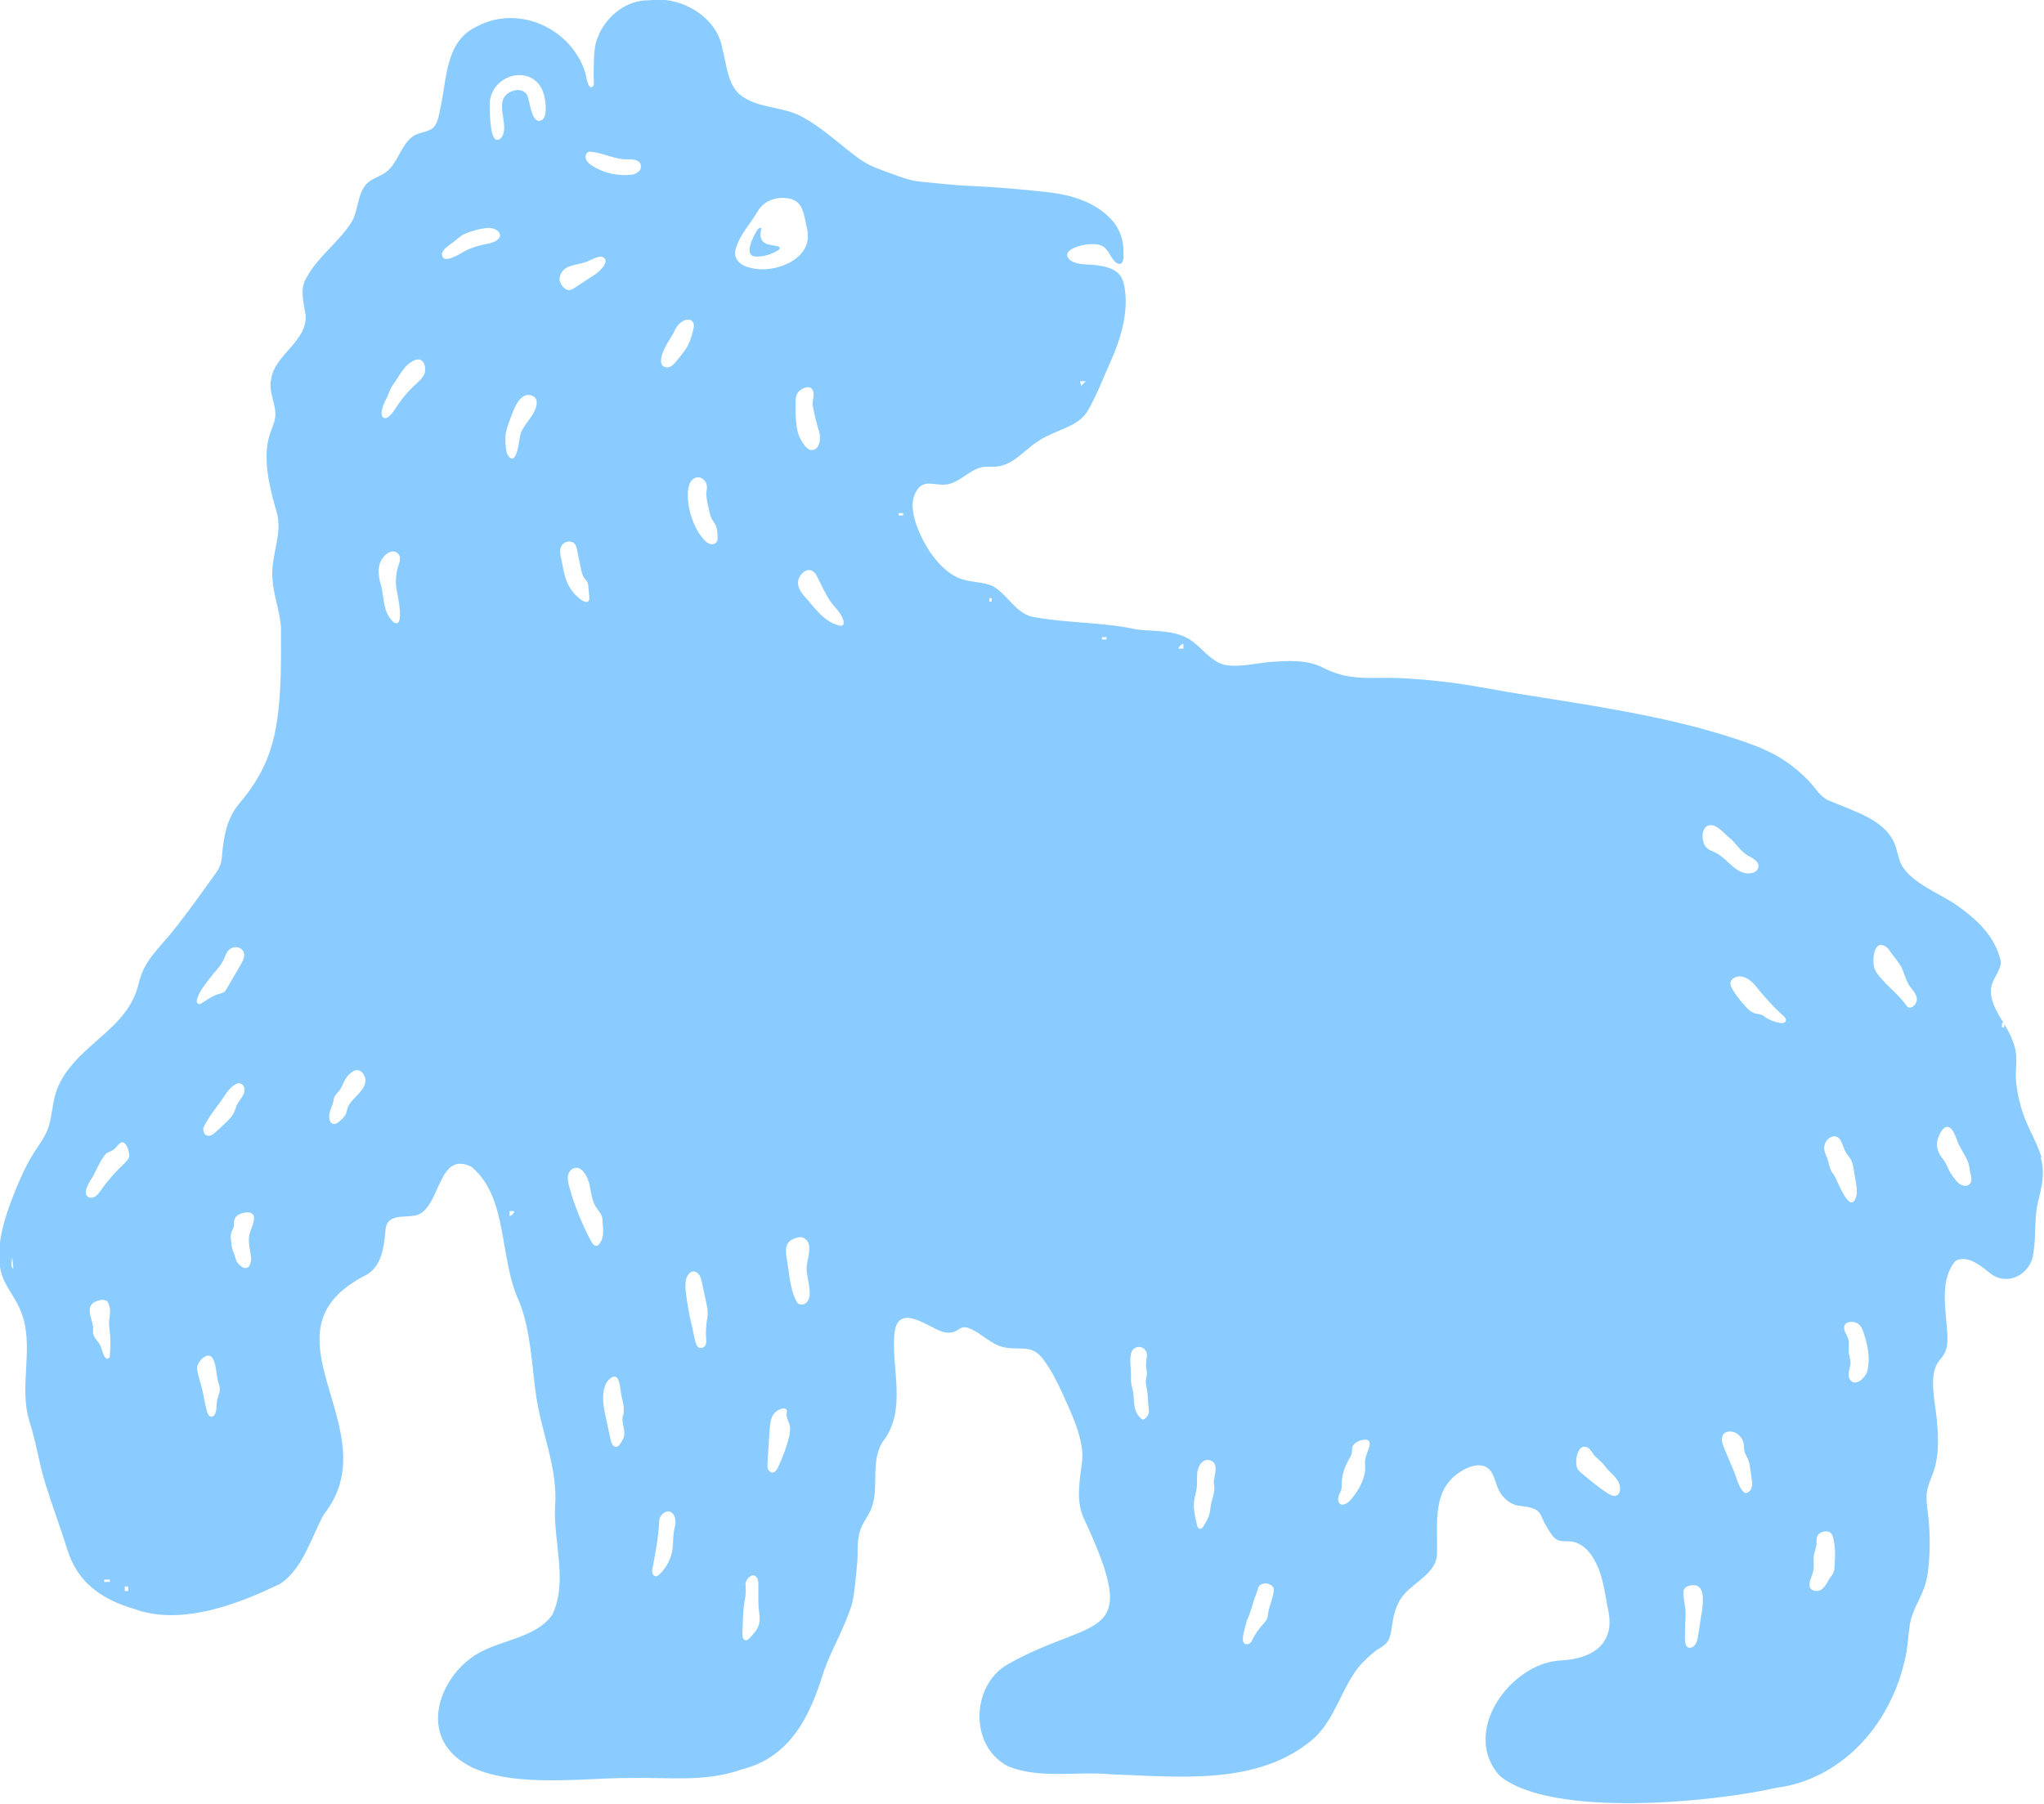
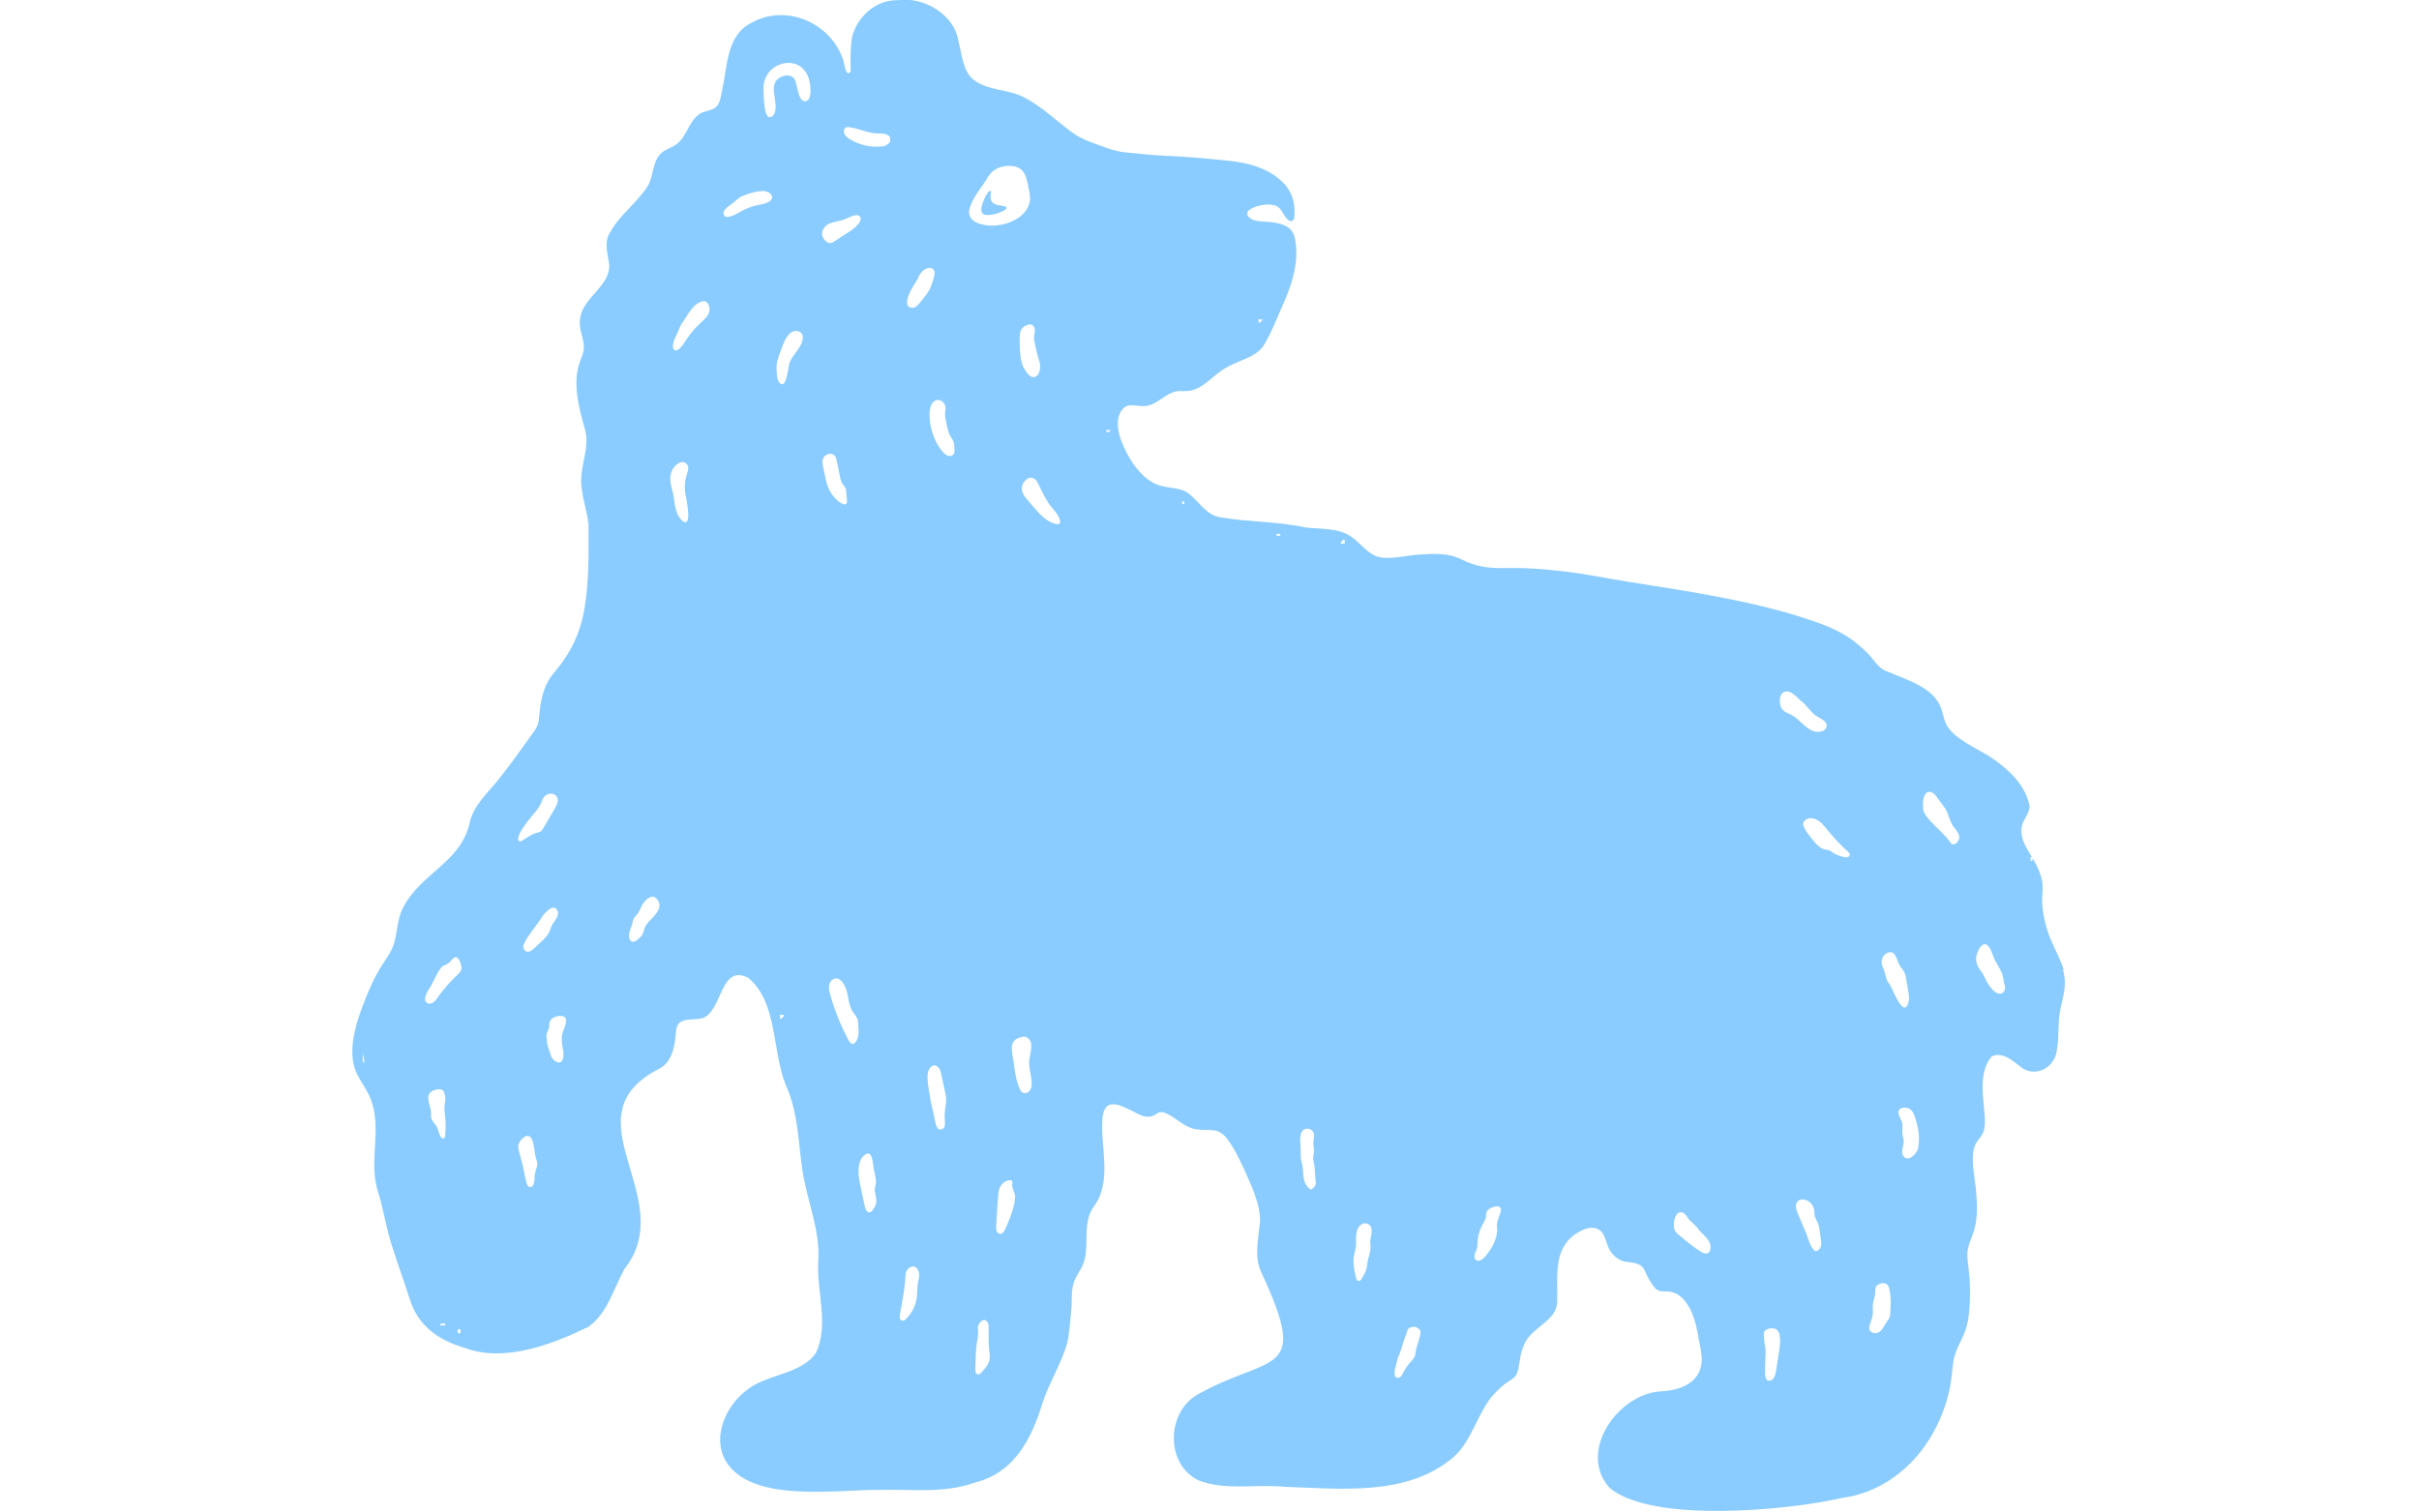
- <svg xmlns="http://www.w3.org/2000/svg" id="Layer_2" data-name="Layer 2" viewBox="0 0 160.56 141.73">
+ <svg xmlns="http://www.w3.org/2000/svg" id="Layer_2" data-name="Layer 2" viewBox="0 0 226.77 141.73">
  <defs>
    <style>
      .cls-1 {
+         fill: none;
+       }
+ 
+       .cls-2 {
        fill: #8accff;
      }
    </style>
  </defs>
  <g id="Layer_1-2" data-name="Layer 1">
    <g>
-       <path class="cls-1" d="M61.04,19.33c-.26-.05-.53-.06-.78-.15-.36-.13-.5-.38-.52-.67-.01-.18.02-.38.08-.58-.07-.04-.16-.03-.22.02-.06.05-.11.11-.15.18-.24.38-1.13,2.03-.04,2.03.61,0,1.21-.18,1.72-.5.06-.04.12-.09.12-.16,0-.1-.12-.14-.22-.16Z" />
-       <path class="cls-1" d="M160.38,90.97c-.32-1.04-.88-2-1.29-3.01-.39-.98-.64-2.02-.73-3.07-.08-.9.16-1.71-.09-2.6-.19-.67-.48-1.25-.83-1.83v.26h-.18v-.36h.12c-.07-.11-.13-.23-.21-.34-.44-.72-.9-1.6-.75-2.47.12-.72.78-1.27.74-2.03-.42-1.94-1.9-3.31-3.46-4.4-1.31-.92-3.9-1.87-4.46-3.46-.17-.47-.24-.96-.44-1.42-.6-1.42-2.17-2.13-3.61-2.72-.51-.21-1.02-.41-1.53-.62-.69-.28-1.11-1.08-1.63-1.6-.52-.52-1.07-1-1.67-1.42-1.28-.89-2.71-1.4-4.18-1.88-5.19-1.7-11.04-2.56-16.47-3.42-2.06-.32-4.09-.76-6.17-1-1.81-.21-3.49-.35-5.31-.32-1.71.03-2.82-.05-4.35-.82-1.23-.62-2.68-.53-4.05-.43-1.09.08-2.64.48-3.7.21-.94-.24-1.67-1.23-2.41-1.79-1.25-.97-2.96-.8-4.43-.97-2.51-.57-5.42-.5-7.93-.95-1.51-.17-2.15-1.75-3.34-2.44-.86-.4-1.9-.28-2.79-.69-1.53-.7-2.7-2.6-3.24-4.13-.26-.76-.47-1.7-.11-2.47.66-1.39,1.64-.43,2.77-.78.93-.28,1.63-1.17,2.6-1.31.34-.05.69,0,1.03-.03,1.29-.12,2.15-1.25,3.16-1.93.48-.33.99-.56,1.52-.79.92-.4,1.93-.73,2.48-1.66.7-1.19,1.2-2.54,1.77-3.8.8-1.78,1.46-3.9,1.13-5.87-.05-.33-.14-.67-.33-.94-.45-.64-1.42-.79-2.15-.86-.55-.05-1.48,0-1.89-.46-.59-.67.77-1.04,1.2-1.11.39-.07.85-.1,1.24.02.46.14.67.55.89.93.12.2.43.62.7.54.33-.1.25-.75.25-1.01,0-.95-.34-1.85-1.01-2.54-1.37-1.42-3.29-1.91-5.19-2.11-1.92-.2-3.88-.38-5.81-.46-1.3-.05-2.6-.21-3.89-.33-.79-.07-1.57-.35-2.31-.63-.95-.35-1.77-.6-2.61-1.22-1.54-1.13-2.8-2.39-4.5-3.29-1.5-.8-3.5-.61-4.84-1.73-.97-.87-1.02-2.42-1.35-3.59-.38-2.46-3.24-4.16-5.68-3.8h-.05c-1.73-.03-3.2,1.11-3.94,2.62,0,.13-.15.34-.19.47-.05.15-.09.31-.12.47-.06.31-.08.64-.1.95-.02.64-.05,1.28-.01,1.92,0,.08,0,.16-.02.24-.02.08-.08.15-.16.16-.33.06-.43-.96-.5-1.16-.15-.48-.37-.94-.64-1.37-.53-.84-1.26-1.54-2.11-2.04-1.76-1.04-3.97-1.18-5.78-.19-2.44,1.15-2.32,4-2.82,6.26-.1.46-.19,1.24-.52,1.61-.4.45-1.16.4-1.66.75-.98.7-1.15,2.07-2.1,2.8-.48.37-1.11.49-1.53.92-.77.81-.64,2.17-1.23,3.08-.98,1.51-2.61,2.68-3.44,4.2-.66.95-.27,2.06-.13,3.09.11,2.05-2.46,3.07-2.72,5.03-.22,1.11.5,2.02.31,3.07-.08.43-.28.82-.41,1.24-.61,1.89.01,4.25.54,6.09.51,1.76-.49,3.44-.33,5.26.1,1.32.54,2.41.67,3.72,0,2.54.06,5.11-.34,7.63-.41,2.54-1.3,4.36-2.93,6.29-1,1.19-1.22,2.6-1.36,4.08-.02.26-.05.52-.14.76-.1.29-.28.54-.46.79-1.06,1.48-2.14,3-3.28,4.42-1.03,1.28-2.26,2.32-2.64,4-.53,2.37-2.21,3.58-3.93,5.13-1.12,1.01-2.18,2.16-2.62,3.6-.25.82-.28,1.7-.52,2.52-.27.92-.86,1.59-1.34,2.39-.51.85-.93,1.79-1.3,2.71-.84,2.07-1.91,5.09-.82,7.22.38.75.9,1.43,1.22,2.21,1.17,2.79-.2,5.92.72,8.77.5,1.55.73,3.21,1.22,4.8.54,1.74,1.18,3.45,1.73,5.19.76,2.53,2.61,3.93,5.28,4.7,3.72,1.37,8.28-.44,11.49-2,1.76-1.22,2.38-3.58,3.38-5.42,5.31-6.69-5.63-14.34,3.37-18.84,1.17-.7,1.35-2.11,1.47-3.36.04-1.65,1.68-.99,2.65-1.39,1.72-.86,1.53-5.01,4.12-3.73,2.92,2.44,2.14,7.24,3.76,10.62.92,2.38.95,4.89,1.32,7.41.43,2.92,1.72,5.69,1.48,8.67-.14,2.75,1.03,5.87-.21,8.48-1.39,2.02-4.6,1.98-6.45,3.46-1.95,1.43-3.34,4.4-2,6.69,2.43,3.98,10.34,2.65,14.51,2.69,3.03-.07,5.91.35,8.8-.67,3.83-.95,5.39-4.2,6.45-7.68.63-1.8,1.67-3.48,2.23-5.34.23-.98.28-2.05.39-3.05.12-1.06-.09-2.07.4-3.09.2-.42.49-.8.68-1.23.74-1.68-.13-3.92,1.04-5.5,1.78-2.41.58-5.66.81-8.27.22-2.51,2.41-.77,3.65-.28.39.15.85.18,1.21-.02.16-.09.29-.21.46-.26.22-.07.46,0,.67.1.95.42,1.7,1.3,2.73,1.47,1.29.21,2.09-.25,2.97.91.62.82,1.09,1.77,1.52,2.7.67,1.48,1.64,3.46,1.56,5.13-.16,1.55-.57,3.21.12,4.69,4.65,9.95.86,7.57-6.04,11.49-2.87,1.71-2.94,6.52.16,8.01,2.47.98,5.41.34,8,.6,5.33.18,11.56.93,15.9-2.78,1.68-1.49,2.23-3.98,3.55-5.63.38-.45.85-.9,1.31-1.26.37-.28.84-.45,1.06-.9.14-.29.19-.62.24-.94.15-1.04.32-1.9,1.04-2.7.85-.94,2.48-1.68,2.52-3.08.07-2.58-.49-5.33,2.25-6.72.53-.27,1.3-.44,1.8,0,.5.44.55,1.34.94,1.92.33.49.82.89,1.4.98.68.11,1.51.1,1.81.83.2.49.46.95.76,1.38.13.19.28.38.49.48.32.16.69.08,1.04.12.67.06,1.25.52,1.63,1.07.94,1.38,1.02,2.85,1.34,4.4.54,2.64-1.34,3.75-3.68,3.88-4.04.16-7.95,5.68-4.85,9.07,4.02,3.33,16.8,2.08,21.76.93,3.46-.44,6.4-2.61,8.22-5.54.91-1.46,1.55-3.09,1.9-4.77.17-.81.2-1.62.32-2.43.15-1.08.75-1.92,1.12-2.92.24-.65.34-1.35.39-2.04.1-1.29.08-2.59-.08-3.88-.07-.57-.16-1.15-.07-1.71.08-.49.3-.95.47-1.42.52-1.42.42-2.92.28-4.39-.12-1.18-.6-3.19.08-4.26.15-.24.36-.45.51-.7.32-.55.28-1.23.24-1.86-.12-1.7-.58-4.06.66-5.47.91-.5,1.93.35,2.61.88,1.39,1.23,3.35.2,3.51-1.54.23-1.33.04-2.64.36-3.97.29-1.23.58-2.26.2-3.53ZM85.29,29.95l-.36.36-.09-.36h.45ZM1.03,99.67c-.22-.15-.13-.51-.09-.73.02-.16.02-.23.03-.06.02.22.05.56.08.81h-.02ZM8.63,124.29h-.45v-.18h.45v.18ZM8.64,106.47c-.01.1-.04.22-.13.27-.13.06-.26-.07-.32-.19-.18-.32-.19-.68-.4-.99-.23-.33-.54-.59-.48-1.04.09-.65-.64-1.66,0-2.14.15-.11.39-.21.63-.24.17-.02.34,0,.46.09.05.04.09.1.11.16.22.5.12.89.06,1.4-.02.23.01.47.04.7.08.65.09,1.32.02,1.97ZM10.07,125.01h-.27v-.36h.27v.36ZM10.13,90.93c-.07.21-.25.37-.41.53-.67.63-1.28,1.33-1.81,2.08-.11.16-.23.32-.38.44-.16.12-.37.17-.55.09-.6-.27.1-1.3.3-1.6.3-.55.58-1.27,1-1.77.18-.2.44-.22.59-.34.2-.1.36-.39.58-.55.25-.18.45.08.58.4.11.28.15.59.11.72ZM16.82,76.44c.34-.4.61-.7.8-1.16.11-.24.2-.54.43-.7.26-.2.62-.21.86-.05.17.11.29.3.27.57-.02.25-.15.48-.28.71-.36.62-.73,1.25-1.09,1.87-.05.09-.11.19-.2.26-.11.08-.25.11-.39.15-.5.13-.93.45-1.37.73-.07.04-.15.09-.23.07-.12-.02-.19-.17-.16-.29.15-.74.9-1.55,1.34-2.15ZM17.06,110c-.07.32-.02.65-.12.98-.05.15-.14.32-.3.33-.1.01-.2-.05-.26-.13s-.09-.18-.12-.28c-.16-.56-.24-1.14-.37-1.71-.12-.5-.3-.99-.39-1.5-.02-.12-.03-.24,0-.35.06-.24.28-.53.48-.68.23-.16.4-.18.54-.11.4.21.46,1.2.53,1.59.02.13.04.27.08.4.04.14.09.27.12.42.08.39-.12.68-.19,1.04ZM17.02,88.88c-.18.16-.37.34-.61.36-.36.03-.47-.34-.44-.62.43-.96,1.19-1.75,1.75-2.65.1-.16.37-.5.66-.7.28-.2.58-.26.76.09.27.53-.33,1.03-.53,1.46-.08.17-.12.35-.2.53-.17.38-.48.68-.79.97-.21.19-.41.38-.62.58ZM19.92,95.98c-.1.5-.38.86-.37,1.42,0,.41.08.81.15,1.21.05.31.03,1.03-.43,1.02-.28,0-.66-.39-.73-.65-.13-.48-.36-.87-.37-1.37-.03-.22-.09-.52,0-.75.08-.27.2-.39.21-.59-.02-.19-.02-.46.16-.66.16-.22.68-.4,1.04-.34.17.03.3.11.35.27.05.14.02.29-.01.44ZM27.46,86.74c-.17.25-.18.47-.27.73-.1.28-.36.5-.58.68-.43.34-.73.11-.75-.37-.02-.53.32-.95.36-1.46.07-.24.2-.35.38-.57.21-.21.33-.59.49-.89.15-.29.56-.73.9-.78.09-.01.18,0,.26.04.27.13.47.51.46.79-.02.72-.87,1.27-1.24,1.82ZM31.16,46.35c.04.28.69,3.07-.22,2.56-.9-.83-.72-1.81-1-2.88-.12-.42-.29-1.07-.15-1.57,0,0,.02-.09.02-.09.1-.49.79-1.32,1.36-.95.41.27.22.74.11,1.08-.19.63-.23,1.19-.13,1.85ZM33.32,29.41c-.18.37-.51.64-.81.92-.46.43-.87.92-1.23,1.44-.17.25-.76,1.29-1.15,1.05-.38-.22.03-1.15.17-1.4.22-.39.3-.82.58-1.2.52-.7.86-1.58,1.72-1.93.24-.09.42-.05.55.06.26.23.32.74.17,1.06ZM38.86,18.97c-.27.15-.59.19-.89.25-.63.13-1.23.36-1.78.69-.3.18-1.42.83-1.47.09-.03-.39.64-.78.9-.98.29-.22.54-.5.88-.64.56-.24,1.2-.42,1.81-.47.26-.02.55.06.74.2.29.22.37.57-.18.87ZM40.02,95.52v-.36h.36c.1.08-.29.46-.36.36ZM42.1,32.03c-.25.73-.88,1.25-1.18,1.97-.14.35-.27,2.63-.95,1.88-.25-.28-.25-.9-.27-1.26-.04-.64.2-1.21.42-1.81.21-.57.46-1.32,1-1.67.35-.22.95-.1,1.03.36.03.17,0,.35-.06.52ZM42.39,9.5c-.71.06-.75-1.7-1.02-2.09-.26-.38-.78-.41-1.18-.23-1.56.64-.12,2.55-.76,3.57-.09.15-.26.26-.43.23-.53-.08-.52-2.27-.54-2.71,0-2.5,3.51-3.38,4.26-.87l.02.09c.12.41.34,1.94-.35,2ZM44.28,21.2c.46-.42,1.16-.39,1.75-.62.27-.07,1.03-.56,1.35-.37.6.35-.37,1.18-.63,1.35-.53.35-1.06.69-1.59,1.04-.15.1-.32.21-.51.19-.29-.03-.55-.37-.65-.62-.14-.34.05-.72.28-.96ZM44.22,44.56c-.06-.27-.11-.54-.17-.81-.08-.39-.11-.8.24-1.06.25-.18.64-.21.86.05.08.09.12.21.15.33.02.06.03.13.04.19.09.44.18.88.27,1.32.06.29.12.58.28.82.08.12.19.22.25.35.06.12.07.26.08.39.02.24.05.47.07.71.08.79-.6.35-.91.06-.38-.34-.69-.78-.87-1.25-.14-.35-.22-.73-.29-1.1ZM47.09,97.73c-.05.06-.11.12-.18.15-.2.06-.37-.15-.47-.34-.72-1.35-1.3-2.77-1.71-4.24-.08-.28-.15-.58-.12-.87.06-.46.4-.75.85-.66,0,0,.07.04.07.04.48.25.74,1,.82,1.47.08.46.16.93.35,1.35.21.46.64.73.63,1.27.02.63.18,1.29-.24,1.82ZM48.96,113.02c-.09.19-.31.64-.55.66-.25.02-.38-.28-.44-.53-.12-.57-.25-1.15-.37-1.72-.17-.8-.35-1.65-.11-2.43.06-.21.16-.42.32-.58.37-.36.59-.3.72-.08.19.32.21.96.27,1.24.12.62.33,1.19.1,1.82-.06.51.3,1.1.06,1.62ZM50.33,13.24c-.05.2-.27.32-.44.41-.1.06-.22.07-.33.08-.87.09-1.77-.06-2.56-.44-.31-.15-.89-.45-.98-.82-.07-.27.05-.6.4-.55,0,0,.08.01.08.01.91.1,1.86.63,2.82.59.46-.02,1.16.06,1,.71ZM52.93,120.4c-.07.42-.04.85-.1,1.28-.1.77-.47,1.5-1.04,2.03-.07.07-.15.13-.25.14-.14,0-.26-.11-.29-.24-.04-.13-.01-.27.01-.41.23-1.23.47-2.43.52-3.68,0-.39.39-.81.77-.76.09.01.19.06.27.14.19.18.25.46.24.73-.02.26-.1.52-.14.78ZM53.17,28.33c-.16.2-.33.41-.57.5-.24.09-.56,0-.64-.24-.07-.21-.03-.48.06-.75.2-.63.69-1.33.91-1.72.15-.39.45-.81.86-.96.47-.16.82.12.69.65-.13.53-.27,1.07-.56,1.53-.12.2-.27.39-.42.58-.11.14-.22.28-.34.42ZM55.51,103.89c-.06.42-.08.85-.04,1.28.01.19.03.39-.07.55-.11.17-.34.24-.52.15-.3-.14-.4-1.21-.49-1.54-.19-.71-.32-1.43-.43-2.16-.07-.51-.18-1.09-.08-1.6.04-.23.19-.49.38-.61.17-.1.38-.1.6.13.16.17.22.41.27.64l.36,1.68c.05.25.11.5.1.76,0,.24-.05.47-.08.71ZM56.33,42.51c-.07.2-.32.29-.52.24s-.37-.19-.51-.34c-.53-.58-.89-1.4-1.09-2.15-.17-.63-.32-1.8.03-2.38.34-.56,1-.47,1.24.11.12.3,0,.53,0,.82.01.43.13.85.22,1.28.05.24.11.49.23.71.08.15.19.28.27.43.06.11.09.23.12.36.04.22.04.45.05.68,0,.08,0,.16-.03.24ZM63.84,30.65c.19.38-.07.82.01,1.26.13.7.29,1.35.5,2.03.14.44.07,1.45-.62,1.42-.37-.01-.73-.63-.88-.92-.23-.47-.3-1-.33-1.53-.03-.41-.04-.82-.03-1.23,0-.27.02-.54.15-.78.08-.16.32-.35.57-.43.25-.08.5-.07.62.17ZM59.61,127.63c-.11.42-.43.76-.73,1.08-.09.09-.19.18-.31.17-.21-.02-.26-.3-.25-.51.04-.91.02-1.85.2-2.75.07-.35.08-.72.04-1.07-.03-.28.22-.68.5-.76.14-.04.28,0,.4.18.11.16.11.37.11.56,0,.32,0,.64,0,.96,0,.27,0,.55.02.82.04.44.15.89.04,1.31ZM58.97,21.05c-.88-.2-1.49-.76-1.11-1.7.34-1,1.07-1.75,1.66-2.75.51-.86,1.51-1.19,2.47-1,.25.05.44.14.6.26.54.42.59,1.2.78,1.97.08.33.07.51.09.84-.1,1.89-2.8,2.83-4.48,2.38ZM62.03,112.68c-.18.88-.54,1.81-.92,2.62-.09.19-.23.4-.44.4-.15,0-.28-.13-.34-.27-.05-.14-.05-.3-.04-.45.01-.24.03-.48.04-.72.04-.67.09-1.33.13-2,.05-.7.16-1.27.86-1.55.09-.03.19-.06.28-.05.1.01.19.08.21.17.02.06,0,.13-.02.2,0,.02,0,.03,0,.05-.03.34.21.66.26,1.01.03.2,0,.4-.04.6ZM63.58,101.9c-.05.23-.17.45-.38.55-.21.1-.49.05-.61-.15-.41-.72-.56-1.78-.66-2.59-.06-.46-.26-1.29-.16-1.73.06-.27.25-.5.5-.61.13-.06.29-.12.46-.15.12-.02.24-.02.34.02.92.38.29,1.69.29,2.41,0,.5.17,1.05.22,1.56.02.23.05.46,0,.69ZM65.87,49.13c-1.14-.27-1.87-1.38-2.62-2.21-.42-.46-.79-1.05-.4-1.66.4-.63,1.01-.63,1.33.03.33.66.62,1.31,1.03,1.93.32.46.77.83.98,1.37.14.35.15.66-.33.55ZM70.95,40.5h-.36v-.18h.36v.18ZM77.9,47.27h-.18v-.27h.18v.27ZM86.92,50.24h-.36v-.18h.36v.18ZM90.23,111.05c-.03.14-.13.26-.23.36-.07.07-.16.14-.25.12-.04-.01-.07-.04-.11-.07-.59-.52-.54-1.16-.6-1.87-.02-.27-.11-.53-.16-.8-.05-.28-.05-.56-.04-.84,0-.48-.17-1.4.1-1.83.05-.08.11-.14.18-.19.3-.2.73-.1.91.25.13.25.02.55,0,.83-.03.28.03.55.06.83.02.26-.09.48-.09.71,0,.31.12.63.14.94.03.44.06.88.1,1.32,0,.08.02.16,0,.24ZM92.96,50.97h-.36c-.1-.07.28-.46.36-.36v.36ZM95.36,116.64c.14.63-.25,1.28-.28,1.89-.05.54-.25.92-.53,1.37-.06.1-.15.22-.27.22-.16,0-.24-.19-.27-.35-.15-.65-.3-1.32-.19-1.98.05-.28.14-.56.18-.84.06-.42,0-.85.05-1.27.08-.58.49-1.19,1.13-.89l.07.04c.53.42,0,1.38.11,1.8ZM100.05,125.02c-.06.6-.36,1.16-.44,1.76-.02.15-.03.31-.1.45-.05.1-.13.19-.2.28-.36.39-.69.82-.92,1.3-.04.09-.08.18-.15.25-.11.12-.3.17-.45.1-.41-.21.1-1.49.15-1.84.35-.68.44-1.37.74-2.08.09-.2.12-.53.28-.68.08-.08.25-.13.42-.15.22-.02.55.13.65.34.04.09.04.19.03.28ZM107.22,114.78c-.01.15.01.31.02.46,0,.04,0,.08,0,.12-.02.7-.35,1.43-.78,2.02-.17.24-.48.68-.8.8-.42.16-.62-.17-.52-.59.04-.19.17-.36.22-.55.04-.15.03-.3.04-.45,0-.52.13-1.02.34-1.5.14-.34.41-.65.46-1.02.01-.12,0-.24.03-.36.11-.51,1.48-.94,1.36-.19-.07.43-.33.82-.36,1.26ZM126.38,117.39c-.73-.46-1.4-1.01-2.06-1.57-.14-.11-.28-.23-.38-.38-.32-.47-.04-2.2.82-1.67,0,0,.06.04.06.04.2.17.32.5.6.72.21.2.51.45.65.66.31.46.88.81,1.1,1.33.25.62-.04,1.34-.79.86ZM133.63,126.95c-.08.53-.16,1.05-.24,1.58-.06.37-.17.81-.53.92-.1.03-.22.03-.31-.04-.28-.21-.18-1.1-.18-1.43,0-.65.11-1.33-.05-1.97-.02-.31-.12-.7-.08-1,.05-.32.44-.47.78-.46.12,0,.22.02.31.06.31.14.41.53.43.87.03.49-.05.98-.12,1.47ZM133.98,66.53c-.39-.51-.37-1.85.56-1.68,0,0,.08.01.08.01.59.26.89.73,1.42,1.12.42.45.73.93,1.27,1.25.31.18.86.42.82.85-.05.54-.76.61-1.15.5-.86-.25-1.38-1.15-2.18-1.56-.29-.15-.62-.24-.81-.49ZM137.61,116.82c-.04.2-.17.39-.38.47-.04.02-.09.03-.13.02-.05,0-.1-.05-.13-.08-.42-.42-.54-1.07-.75-1.59-.26-.61-.51-1.22-.77-1.83-.12-.3-.25-.61-.17-.92.13-.47.71-.51,1.11-.28.3.17.54.52.58.83.03.21.01.42.07.62.06.22.2.43.29.65.09.23.13.47.16.72.04.27.07.53.11.8.03.2.06.4.01.6ZM140.07,80.38c-.11.02-.21,0-.32-.02-.45-.09-.87-.26-1.22-.54-.19-.15-.45-.13-.68-.2-.33-.1-.58-.36-.81-.62-.28-.31-1.19-1.39-1.11-1.79.06-.33.44-.51.77-.49.39.03.7.23.96.48.27.26.49.58.73.85.1.12.21.25.32.37.44.5.9.97,1.39,1.41.1.09.22.21.19.35-.02.11-.12.18-.23.2ZM143.96,89.3c.22-.05.45.02.6.27.18.28.25.65.42.94.13.24.32.41.44.66.12.24.17.53.21.81.05.33.11.66.16.98.06.34.11.7.02,1.03-.46,1.62-1.49-1.29-1.73-1.64-.08-.11-.16-.22-.23-.34-.16-.3-.2-.69-.32-1.02-.07-.19-.17-.36-.21-.56-.13-.57.24-1.04.64-1.13ZM144.08,123.34c-.03.2-.12.36-.26.54-.23.28-.46.95-.9,1.09-.22.07-.49.03-.64-.1-.11-.09-.14-.22-.14-.34-.01-.38.23-.74.3-1.12.08-.4-.02-.82.05-1.22.05-.29.17-.57.2-.85.02-.24-.03-.48.09-.7.13-.24.61-.41.92-.27.02,0,.03.02.05.03.27.16.31.71.34.93.11.67.03,1.35,0,2.03ZM146.69,107.72c-.1.43-.93,1.35-1.38.66-.24-.36.03-.9.05-1.28.01-.27-.1-.51-.14-.84-.02-.36.07-.77-.04-1.08-.1-.27-.39-.69-.31-.98.07-.27.39-.37.7-.33.17.02.34.09.46.2.19.17.28.4.35.61.34.98.54,2.02.31,3.03ZM150.55,78.67c-.09.35-.53.72-.79.35-.58-.82-1.25-1.32-1.91-2.05-.22-.25-.44-.5-.58-.81-.22-.48-.16-2.32.78-1.83,0,0,.06.03.06.03.1.07.21.17.28.27.32.51.82.99,1.05,1.54.23.53.3,1.01.7,1.48.22.27.51.66.42,1.01ZM153.89,92.99c-.14-.11-.26-.25-.37-.4-.13-.16-.25-.32-.35-.5-.21-.41-.3-.72-.58-1.06-.27-.33-.45-.72-.44-1.19.02-.43.53-1.73,1.11-1.16.37.37.45,1.06.76,1.53.26.51.64,1,.69,1.61.02.15.04.3.09.44.25.77-.3,1.18-.91.73Z" />
+       <g>
+         <path class="cls-2" d="M94.15,19.33c-.26-.05-.53-.06-.78-.15-.36-.13-.5-.38-.52-.67-.01-.18.02-.38.08-.58-.07-.04-.16-.03-.22.02-.06.05-.11.11-.15.18-.24.38-1.13,2.03-.04,2.03.61,0,1.21-.18,1.72-.5.06-.04.12-.09.12-.16,0-.1-.12-.14-.22-.16Z" />
+         <path class="cls-2" d="M193.48,90.97c-.32-1.04-.88-2-1.29-3.01-.39-.98-.64-2.02-.73-3.07-.08-.9.16-1.71-.09-2.6-.19-.67-.48-1.25-.83-1.83v.26h-.18v-.36h.12c-.07-.11-.13-.23-.21-.34-.44-.72-.9-1.6-.75-2.47.12-.72.78-1.27.74-2.03-.42-1.94-1.9-3.31-3.46-4.4-1.31-.92-3.9-1.87-4.46-3.46-.17-.47-.24-.96-.44-1.42-.6-1.42-2.17-2.13-3.61-2.72-.51-.21-1.02-.41-1.53-.62-.69-.28-1.11-1.08-1.63-1.6-.52-.52-1.07-1-1.67-1.42-1.28-.89-2.71-1.4-4.18-1.88-5.19-1.7-11.04-2.56-16.47-3.42-2.06-.32-4.09-.76-6.17-1-1.81-.21-3.49-.35-5.31-.32-1.71.03-2.82-.05-4.35-.82-1.23-.62-2.68-.53-4.05-.43-1.09.08-2.64.48-3.7.21-.94-.24-1.67-1.23-2.41-1.79-1.25-.97-2.96-.8-4.43-.97-2.51-.57-5.42-.5-7.93-.95-1.51-.17-2.15-1.75-3.34-2.44-.86-.4-1.9-.28-2.79-.69-1.53-.7-2.7-2.6-3.24-4.13-.26-.76-.47-1.7-.11-2.47.66-1.39,1.64-.43,2.77-.78.93-.28,1.63-1.17,2.6-1.31.34-.05.69,0,1.03-.03,1.29-.12,2.15-1.25,3.16-1.93.48-.33.99-.56,1.52-.79.92-.4,1.93-.73,2.48-1.66.7-1.19,1.2-2.54,1.77-3.8.8-1.78,1.46-3.9,1.13-5.87-.05-.33-.14-.67-.33-.94-.45-.64-1.42-.79-2.15-.86-.55-.05-1.48,0-1.89-.46-.59-.67.77-1.04,1.2-1.11.39-.07.85-.1,1.24.02.46.14.67.55.89.93.12.2.43.62.7.54.33-.1.25-.75.25-1.01,0-.95-.34-1.85-1.01-2.54-1.37-1.42-3.29-1.91-5.19-2.11-1.92-.2-3.88-.38-5.81-.46-1.3-.05-2.6-.21-3.89-.33-.79-.07-1.57-.35-2.31-.63-.95-.35-1.77-.6-2.61-1.22-1.54-1.13-2.8-2.39-4.5-3.29-1.5-.8-3.5-.61-4.84-1.73-.97-.87-1.02-2.42-1.35-3.59-.38-2.46-3.24-4.16-5.68-3.8h-.05c-1.73-.03-3.2,1.11-3.94,2.62,0,.13-.15.34-.19.47-.05.15-.09.31-.12.47-.06.31-.08.64-.1.95-.02.64-.05,1.28-.01,1.92,0,.08,0,.16-.02.24-.02.08-.08.15-.16.16-.33.06-.43-.96-.5-1.16-.15-.48-.37-.94-.64-1.37-.53-.84-1.26-1.54-2.11-2.04-1.76-1.04-3.97-1.18-5.78-.19-2.44,1.15-2.32,4-2.82,6.26-.1.46-.19,1.24-.52,1.61-.4.45-1.16.4-1.66.75-.98.7-1.15,2.07-2.1,2.8-.48.37-1.11.49-1.53.92-.77.81-.64,2.17-1.23,3.08-.98,1.51-2.61,2.68-3.44,4.2-.66.95-.27,2.06-.13,3.09.11,2.05-2.46,3.07-2.72,5.03-.22,1.11.5,2.02.31,3.07-.08.43-.28.82-.41,1.24-.61,1.89.01,4.25.54,6.09.51,1.76-.49,3.44-.33,5.26.1,1.32.54,2.41.67,3.72,0,2.54.06,5.11-.34,7.63-.41,2.54-1.3,4.36-2.93,6.29-1,1.19-1.22,2.6-1.36,4.08-.02.26-.05.52-.14.76-.1.29-.28.54-.46.79-1.06,1.48-2.14,3-3.28,4.42-1.03,1.28-2.26,2.32-2.64,4-.53,2.37-2.21,3.58-3.93,5.13-1.12,1.01-2.18,2.16-2.62,3.6-.25.82-.28,1.7-.52,2.52-.27.92-.86,1.59-1.34,2.39-.51.85-.93,1.79-1.3,2.71-.84,2.07-1.91,5.09-.82,7.22.38.75.9,1.43,1.22,2.21,1.17,2.79-.2,5.92.72,8.77.5,1.55.73,3.21,1.22,4.8.54,1.74,1.18,3.45,1.73,5.19.76,2.53,2.61,3.93,5.28,4.7,3.72,1.37,8.28-.44,11.49-2,1.76-1.22,2.38-3.58,3.38-5.42,5.31-6.69-5.63-14.34,3.37-18.84,1.17-.7,1.35-2.11,1.47-3.36.04-1.65,1.68-.99,2.65-1.39,1.72-.86,1.53-5.01,4.12-3.73,2.92,2.44,2.14,7.24,3.76,10.62.92,2.38.95,4.89,1.32,7.41.43,2.92,1.72,5.69,1.48,8.67-.14,2.75,1.03,5.87-.21,8.48-1.39,2.02-4.6,1.98-6.45,3.46-1.95,1.43-3.34,4.4-2,6.69,2.43,3.98,10.34,2.65,14.51,2.69,3.03-.07,5.91.35,8.8-.67,3.83-.95,5.39-4.2,6.45-7.68.63-1.8,1.67-3.48,2.23-5.34.23-.98.28-2.05.39-3.05.12-1.06-.09-2.07.4-3.09.2-.42.49-.8.68-1.23.74-1.68-.13-3.92,1.04-5.5,1.78-2.41.58-5.66.81-8.27.22-2.51,2.41-.77,3.65-.28.39.15.85.18,1.21-.02.16-.09.29-.21.46-.26.22-.07.46,0,.67.1.95.42,1.7,1.3,2.73,1.47,1.29.21,2.09-.25,2.97.91.62.82,1.09,1.77,1.52,2.7.67,1.48,1.64,3.46,1.56,5.13-.16,1.55-.57,3.21.12,4.69,4.65,9.95.86,7.57-6.04,11.49-2.87,1.71-2.94,6.52.16,8.01,2.47.98,5.41.34,8,.6,5.33.18,11.56.93,15.9-2.78,1.68-1.49,2.23-3.98,3.55-5.63.38-.45.85-.9,1.31-1.26.37-.28.84-.45,1.06-.9.14-.29.19-.62.24-.94.15-1.04.32-1.9,1.04-2.7.85-.94,2.48-1.68,2.52-3.08.07-2.58-.49-5.33,2.25-6.72.53-.27,1.3-.44,1.8,0,.5.44.55,1.34.94,1.92.33.49.82.89,1.4.98.68.11,1.51.1,1.81.83.2.49.46.95.76,1.38.13.19.28.38.49.48.32.16.69.08,1.04.12.67.06,1.25.52,1.63,1.07.94,1.38,1.02,2.85,1.34,4.4.54,2.64-1.34,3.75-3.68,3.88-4.04.16-7.95,5.68-4.85,9.07,4.02,3.33,16.8,2.08,21.76.93,3.46-.44,6.4-2.61,8.22-5.54.91-1.46,1.55-3.09,1.9-4.77.17-.81.2-1.62.32-2.43.15-1.08.75-1.92,1.12-2.92.24-.65.34-1.35.39-2.04.1-1.29.08-2.59-.08-3.88-.07-.57-.16-1.15-.07-1.71.08-.49.3-.95.47-1.42.52-1.42.42-2.92.28-4.39-.12-1.18-.6-3.19.08-4.26.15-.24.36-.45.51-.7.32-.55.28-1.23.24-1.86-.12-1.7-.58-4.06.66-5.47.91-.5,1.93.35,2.61.88,1.39,1.23,3.35.2,3.51-1.54.23-1.33.04-2.64.36-3.97.29-1.23.58-2.26.2-3.53ZM118.4,29.95l-.36.36-.09-.36h.45ZM34.14,99.67c-.22-.15-.13-.51-.09-.73.02-.16.02-.23.03-.06.02.22.05.56.08.81h-.02ZM41.74,124.29h-.45v-.18h.45v.18ZM41.74,106.47c-.01.1-.04.22-.13.27-.13.06-.26-.07-.32-.19-.18-.32-.19-.68-.4-.99-.23-.33-.54-.59-.48-1.04.09-.65-.64-1.66,0-2.14.15-.11.39-.21.63-.24.17-.02.34,0,.46.09.05.04.09.1.11.16.22.5.12.89.06,1.4-.02.23.01.47.04.7.08.65.09,1.32.02,1.97ZM43.18,125.01h-.27v-.36h.27v.36ZM43.24,90.93c-.07.21-.25.37-.41.53-.67.63-1.28,1.33-1.81,2.08-.11.16-.23.32-.38.44-.16.12-.37.17-.55.09-.6-.27.1-1.3.3-1.6.3-.55.58-1.27,1-1.77.18-.2.44-.22.59-.34.2-.1.36-.39.58-.55.25-.18.45.08.58.4.11.28.15.59.11.72ZM49.93,76.44c.34-.4.61-.7.8-1.16.11-.24.2-.54.43-.7.26-.2.62-.21.86-.05.17.11.29.3.27.57-.02.25-.15.48-.28.71-.36.62-.73,1.25-1.09,1.87-.05.09-.11.19-.2.26-.11.08-.25.11-.39.15-.5.13-.93.45-1.37.73-.07.04-.15.09-.23.07-.12-.02-.19-.17-.16-.29.15-.74.9-1.55,1.34-2.15ZM50.16,110c-.07.32-.02.65-.12.98-.05.15-.14.32-.3.33-.1.01-.2-.05-.26-.13s-.09-.18-.12-.28c-.16-.56-.24-1.14-.37-1.71-.12-.5-.3-.99-.39-1.5-.02-.12-.03-.24,0-.35.06-.24.28-.53.48-.68.23-.16.4-.18.54-.11.4.21.46,1.2.53,1.59.02.13.04.27.08.4.04.14.09.27.12.42.08.39-.12.68-.19,1.04ZM50.12,88.88c-.18.16-.37.34-.61.36-.36.03-.47-.34-.44-.62.43-.96,1.19-1.75,1.75-2.65.1-.16.37-.5.66-.7.28-.2.58-.26.76.09.27.53-.33,1.03-.53,1.46-.08.17-.12.35-.2.53-.17.38-.48.68-.79.97-.21.19-.41.38-.62.58ZM53.03,95.98c-.1.5-.38.86-.37,1.42,0,.41.08.81.15,1.21.05.31.03,1.03-.43,1.02-.28,0-.66-.39-.73-.65-.13-.48-.36-.87-.37-1.37-.03-.22-.09-.52,0-.75.08-.27.2-.39.21-.59-.02-.19-.02-.46.16-.66.16-.22.68-.4,1.04-.34.17.03.3.11.35.27.05.14.02.29-.01.44ZM60.57,86.74c-.17.25-.18.47-.27.73-.1.28-.36.5-.58.68-.43.34-.73.11-.75-.37-.02-.53.32-.95.36-1.46.07-.24.2-.35.38-.57.21-.21.33-.59.49-.89.15-.29.56-.73.9-.78.09-.01.18,0,.26.04.27.13.47.51.46.79-.02.72-.87,1.27-1.24,1.82ZM64.26,46.35c.04.28.69,3.07-.22,2.56-.9-.83-.72-1.81-1-2.88-.12-.42-.29-1.07-.15-1.57,0,0,.02-.09.02-.09.1-.49.79-1.32,1.36-.95.41.27.22.74.11,1.08-.19.63-.23,1.19-.13,1.85ZM66.43,29.41c-.18.37-.51.64-.81.92-.46.43-.87.92-1.23,1.44-.17.25-.76,1.29-1.15,1.05-.38-.22.03-1.15.17-1.4.22-.39.3-.82.58-1.2.52-.7.86-1.58,1.72-1.93.24-.09.42-.05.55.06.26.23.32.74.17,1.06ZM71.97,18.97c-.27.15-.59.19-.89.25-.63.13-1.23.36-1.78.69-.3.18-1.42.83-1.47.09-.03-.39.64-.78.9-.98.29-.22.54-.5.88-.64.56-.24,1.2-.42,1.81-.47.26-.02.55.06.74.2.29.22.37.57-.18.87ZM73.12,95.52v-.36h.36c.1.08-.29.46-.36.36ZM75.2,32.03c-.25.73-.88,1.25-1.18,1.97-.14.35-.27,2.63-.95,1.88-.25-.28-.25-.9-.27-1.26-.04-.64.2-1.21.42-1.81.21-.57.46-1.32,1-1.67.35-.22.95-.1,1.03.36.03.17,0,.35-.06.52ZM75.5,9.5c-.71.06-.75-1.7-1.02-2.09-.26-.38-.78-.41-1.18-.23-1.56.64-.12,2.55-.76,3.57-.09.15-.26.26-.43.23-.53-.08-.52-2.27-.54-2.71,0-2.5,3.51-3.38,4.26-.87l.02.09c.12.41.34,1.94-.35,2ZM77.39,21.2c.46-.42,1.16-.39,1.75-.62.27-.07,1.03-.56,1.35-.37.6.35-.37,1.18-.63,1.35-.53.35-1.06.69-1.59,1.04-.15.1-.32.21-.51.19-.29-.03-.55-.37-.65-.62-.14-.34.05-.72.28-.96ZM77.33,44.56c-.06-.27-.11-.54-.17-.81-.08-.39-.11-.8.24-1.06.25-.18.64-.21.86.05.08.09.12.21.15.33.02.06.03.13.04.19.09.44.18.88.27,1.32.06.29.12.58.28.82.08.12.19.22.25.35.06.12.07.26.08.39.02.24.05.47.07.71.08.79-.6.35-.91.06-.38-.34-.69-.78-.87-1.25-.14-.35-.22-.73-.29-1.1ZM80.2,97.73c-.05.06-.11.12-.18.15-.2.06-.37-.15-.47-.34-.72-1.35-1.3-2.77-1.71-4.24-.08-.28-.15-.58-.12-.87.06-.46.4-.75.85-.66,0,0,.07.04.07.04.48.25.74,1,.82,1.47.08.46.16.93.35,1.35.21.46.64.73.63,1.27.02.63.18,1.29-.24,1.82ZM82.07,113.02c-.09.19-.31.64-.55.66-.25.02-.38-.28-.44-.53-.12-.57-.25-1.15-.37-1.72-.17-.8-.35-1.65-.11-2.43.06-.21.16-.42.32-.58.37-.36.59-.3.72-.08.19.32.21.96.27,1.24.12.62.33,1.19.1,1.82-.06.51.3,1.1.06,1.62ZM83.44,13.24c-.05.2-.27.32-.44.41-.1.06-.22.07-.33.08-.87.09-1.77-.06-2.56-.44-.31-.15-.89-.45-.98-.82-.07-.27.05-.6.4-.55,0,0,.08.01.08.01.91.1,1.86.63,2.82.59.46-.02,1.16.06,1,.71ZM86.04,120.4c-.07.42-.04.85-.1,1.28-.1.77-.47,1.5-1.04,2.03-.07.07-.15.13-.25.14-.14,0-.26-.11-.29-.24-.04-.13-.01-.27.01-.41.23-1.23.47-2.43.52-3.68,0-.39.39-.81.77-.76.09.01.19.06.27.14.19.18.25.46.24.73-.02.26-.1.52-.14.78ZM86.28,28.33c-.16.2-.33.41-.57.5-.24.09-.56,0-.64-.24-.07-.21-.03-.48.06-.75.2-.63.69-1.33.91-1.72.15-.39.45-.81.86-.96.47-.16.82.12.69.65-.13.53-.27,1.07-.56,1.53-.12.2-.27.39-.42.58-.11.14-.22.28-.34.42ZM88.62,103.89c-.06.42-.08.85-.04,1.28.01.19.03.39-.07.55-.11.17-.34.24-.52.15-.3-.14-.4-1.21-.49-1.54-.19-.71-.32-1.43-.43-2.16-.07-.51-.18-1.09-.08-1.6.04-.23.19-.49.38-.61.17-.1.38-.1.6.13.16.17.22.41.27.64l.36,1.68c.05.25.11.5.1.76,0,.24-.05.47-.08.71ZM89.44,42.51c-.07.2-.32.29-.52.24s-.37-.19-.51-.34c-.53-.58-.89-1.4-1.09-2.15-.17-.63-.32-1.8.03-2.38.34-.56,1-.47,1.24.11.12.3,0,.53,0,.82.01.43.13.85.22,1.28.05.24.11.49.23.71.08.15.19.28.27.43.06.11.09.23.12.36.04.22.04.45.05.68,0,.08,0,.16-.03.24ZM96.94,30.65c.19.38-.07.82.01,1.26.13.7.29,1.35.5,2.03.14.44.07,1.45-.62,1.42-.37-.01-.73-.63-.88-.92-.23-.47-.3-1-.33-1.53-.03-.41-.04-.82-.03-1.23,0-.27.02-.54.15-.78.08-.16.32-.35.57-.43.25-.08.5-.07.62.17ZM92.72,127.63c-.11.42-.43.76-.73,1.08-.09.09-.19.18-.31.17-.21-.02-.26-.3-.25-.51.04-.91.02-1.85.2-2.75.07-.35.08-.72.04-1.07-.03-.28.22-.68.5-.76.14-.04.28,0,.4.18.11.16.11.37.11.56,0,.32,0,.64,0,.96,0,.27,0,.55.02.82.04.44.15.89.04,1.31ZM92.07,21.05c-.88-.2-1.49-.76-1.11-1.7.34-1,1.07-1.75,1.66-2.75.51-.86,1.51-1.19,2.47-1,.25.05.44.14.6.26.54.42.59,1.2.78,1.97.08.33.07.51.09.84-.1,1.89-2.8,2.83-4.48,2.38ZM95.13,112.68c-.18.88-.54,1.81-.92,2.62-.09.19-.23.4-.44.4-.15,0-.28-.13-.34-.27-.05-.14-.05-.3-.04-.45.01-.24.03-.48.04-.72.04-.67.09-1.33.13-2,.05-.7.16-1.27.86-1.55.09-.03.19-.06.28-.05.1.01.19.08.21.17.02.06,0,.13-.02.2,0,.02,0,.03,0,.05-.03.34.21.66.26,1.01.03.2,0,.4-.04.6ZM96.69,101.9c-.05.23-.17.45-.38.55-.21.1-.49.05-.61-.15-.41-.72-.56-1.78-.66-2.59-.06-.46-.26-1.29-.16-1.73.06-.27.25-.5.5-.61.13-.06.29-.12.46-.15.12-.02.24-.02.34.02.92.38.29,1.69.29,2.41,0,.5.17,1.05.22,1.56.02.23.05.46,0,.69ZM98.98,49.13c-1.14-.27-1.87-1.38-2.62-2.21-.42-.46-.79-1.05-.4-1.66.4-.63,1.01-.63,1.33.03.33.66.62,1.31,1.03,1.93.32.46.77.83.98,1.37.14.35.15.66-.33.55ZM104.06,40.5h-.36v-.18h.36v.18ZM111,47.27h-.18v-.27h.18v.27ZM120.02,50.24h-.36v-.18h.36v.18ZM123.33,111.05c-.03.14-.13.26-.23.36-.07.07-.16.14-.25.12-.04-.01-.07-.04-.11-.07-.59-.52-.54-1.16-.6-1.87-.02-.27-.11-.53-.16-.8-.05-.28-.05-.56-.04-.84,0-.48-.17-1.4.1-1.83.05-.08.11-.14.18-.19.3-.2.73-.1.91.25.13.25.02.55,0,.83-.03.28.03.55.06.83.02.26-.09.48-.09.71,0,.31.12.63.14.94.03.44.06.88.1,1.32,0,.08.02.16,0,.24ZM126.06,50.97h-.36c-.1-.07.28-.46.36-.36v.36ZM128.46,116.64c.14.63-.25,1.28-.28,1.89-.05.54-.25.92-.53,1.37-.06.1-.15.22-.27.22-.16,0-.24-.19-.27-.35-.15-.65-.3-1.32-.19-1.98.05-.28.14-.56.18-.84.06-.42,0-.85.05-1.27.08-.58.49-1.19,1.13-.89l.07.04c.53.42,0,1.38.11,1.8ZM133.15,125.02c-.06.6-.36,1.16-.44,1.76-.02.15-.03.31-.1.45-.05.1-.13.19-.2.28-.36.39-.69.82-.92,1.3-.04.09-.08.18-.15.25-.11.12-.3.17-.45.1-.41-.21.1-1.49.15-1.84.35-.68.44-1.37.74-2.08.09-.2.12-.53.28-.68.08-.08.25-.13.42-.15.22-.02.55.13.65.34.04.09.04.19.03.28ZM140.33,114.78c-.01.15.01.31.02.46,0,.04,0,.08,0,.12-.02.7-.35,1.43-.78,2.02-.17.24-.48.68-.8.8-.42.16-.62-.17-.52-.59.04-.19.17-.36.22-.55.04-.15.03-.3.04-.45,0-.52.13-1.02.34-1.5.14-.34.41-.65.46-1.02.01-.12,0-.24.03-.36.11-.51,1.48-.94,1.36-.19-.07.43-.33.82-.36,1.26ZM159.48,117.39c-.73-.46-1.4-1.01-2.06-1.57-.14-.11-.28-.23-.38-.38-.32-.47-.04-2.2.82-1.67,0,0,.06.04.06.04.2.17.32.5.6.72.21.2.51.45.65.66.31.46.88.81,1.1,1.33.25.62-.04,1.34-.79.86ZM166.74,126.95c-.08.53-.16,1.05-.24,1.58-.06.37-.17.81-.53.92-.1.03-.22.03-.31-.04-.28-.21-.18-1.1-.18-1.43,0-.65.11-1.33-.05-1.97-.02-.31-.12-.7-.08-1,.05-.32.44-.47.78-.46.12,0,.22.02.31.06.31.14.41.53.43.87.03.49-.05.98-.12,1.47ZM167.09,66.53c-.39-.51-.37-1.85.56-1.68,0,0,.08.01.08.01.59.26.89.73,1.42,1.12.42.45.73.93,1.27,1.25.31.18.86.42.82.85-.05.54-.76.61-1.15.5-.86-.25-1.38-1.15-2.18-1.56-.29-.15-.62-.24-.81-.49ZM170.71,116.82c-.04.2-.17.39-.38.47-.04.02-.09.03-.13.02-.05,0-.1-.05-.13-.08-.42-.42-.54-1.07-.75-1.59-.26-.61-.51-1.22-.77-1.83-.12-.3-.25-.61-.17-.92.13-.47.71-.51,1.11-.28.3.17.54.52.58.83.03.21.01.42.07.62.06.22.2.43.29.65.09.23.13.47.16.72.04.27.07.53.11.8.03.2.06.4.01.6ZM173.18,80.38c-.11.02-.21,0-.32-.02-.45-.09-.87-.26-1.22-.54-.19-.15-.45-.13-.68-.2-.33-.1-.58-.36-.81-.62-.28-.31-1.19-1.39-1.11-1.79.06-.33.44-.51.77-.49.39.03.7.23.96.48.27.26.49.58.73.85.1.12.21.25.32.37.44.5.9.97,1.39,1.41.1.09.22.21.19.35-.02.11-.12.18-.23.2ZM177.06,89.3c.22-.05.45.02.6.27.18.28.25.65.42.94.13.24.32.41.44.66.12.24.17.53.21.81.05.33.11.66.16.98.06.34.11.7.02,1.03-.46,1.62-1.49-1.29-1.73-1.64-.08-.11-.16-.22-.23-.34-.16-.3-.2-.69-.32-1.02-.07-.19-.17-.36-.21-.56-.13-.57.24-1.04.64-1.13ZM177.18,123.34c-.03.2-.12.36-.26.54-.23.28-.46.95-.9,1.09-.22.07-.49.03-.64-.1-.11-.09-.14-.22-.14-.34-.01-.38.23-.74.3-1.12.08-.4-.02-.82.05-1.22.05-.29.17-.57.2-.85.02-.24-.03-.48.09-.7.13-.24.61-.41.92-.27.02,0,.03.02.05.03.27.16.31.71.34.93.11.67.03,1.35,0,2.03ZM179.8,107.72c-.1.43-.93,1.35-1.38.66-.24-.36.03-.9.05-1.28.01-.27-.1-.51-.14-.84-.02-.36.07-.77-.04-1.08-.1-.27-.39-.69-.31-.98.07-.27.39-.37.7-.33.17.02.34.09.46.2.19.17.28.4.35.61.34.98.54,2.02.31,3.03ZM183.65,78.67c-.09.35-.53.72-.79.35-.58-.82-1.25-1.32-1.91-2.05-.22-.25-.44-.5-.58-.81-.22-.48-.16-2.32.78-1.83,0,0,.06.03.06.03.1.07.21.17.28.27.32.51.82.99,1.05,1.54.23.53.3,1.01.7,1.48.22.27.51.66.42,1.01ZM186.99,92.99c-.14-.11-.26-.25-.37-.4-.13-.16-.25-.32-.35-.5-.21-.41-.3-.72-.58-1.06-.27-.33-.45-.72-.44-1.19.02-.43.53-1.73,1.11-1.16.37.37.45,1.06.76,1.53.26.51.64,1,.69,1.61.02.15.04.3.09.44.25.77-.3,1.18-.91.73Z" />
+       </g>
+       <rect class="cls-1" width="226.77" height="141.73" />
    </g>
  </g>
</svg>
